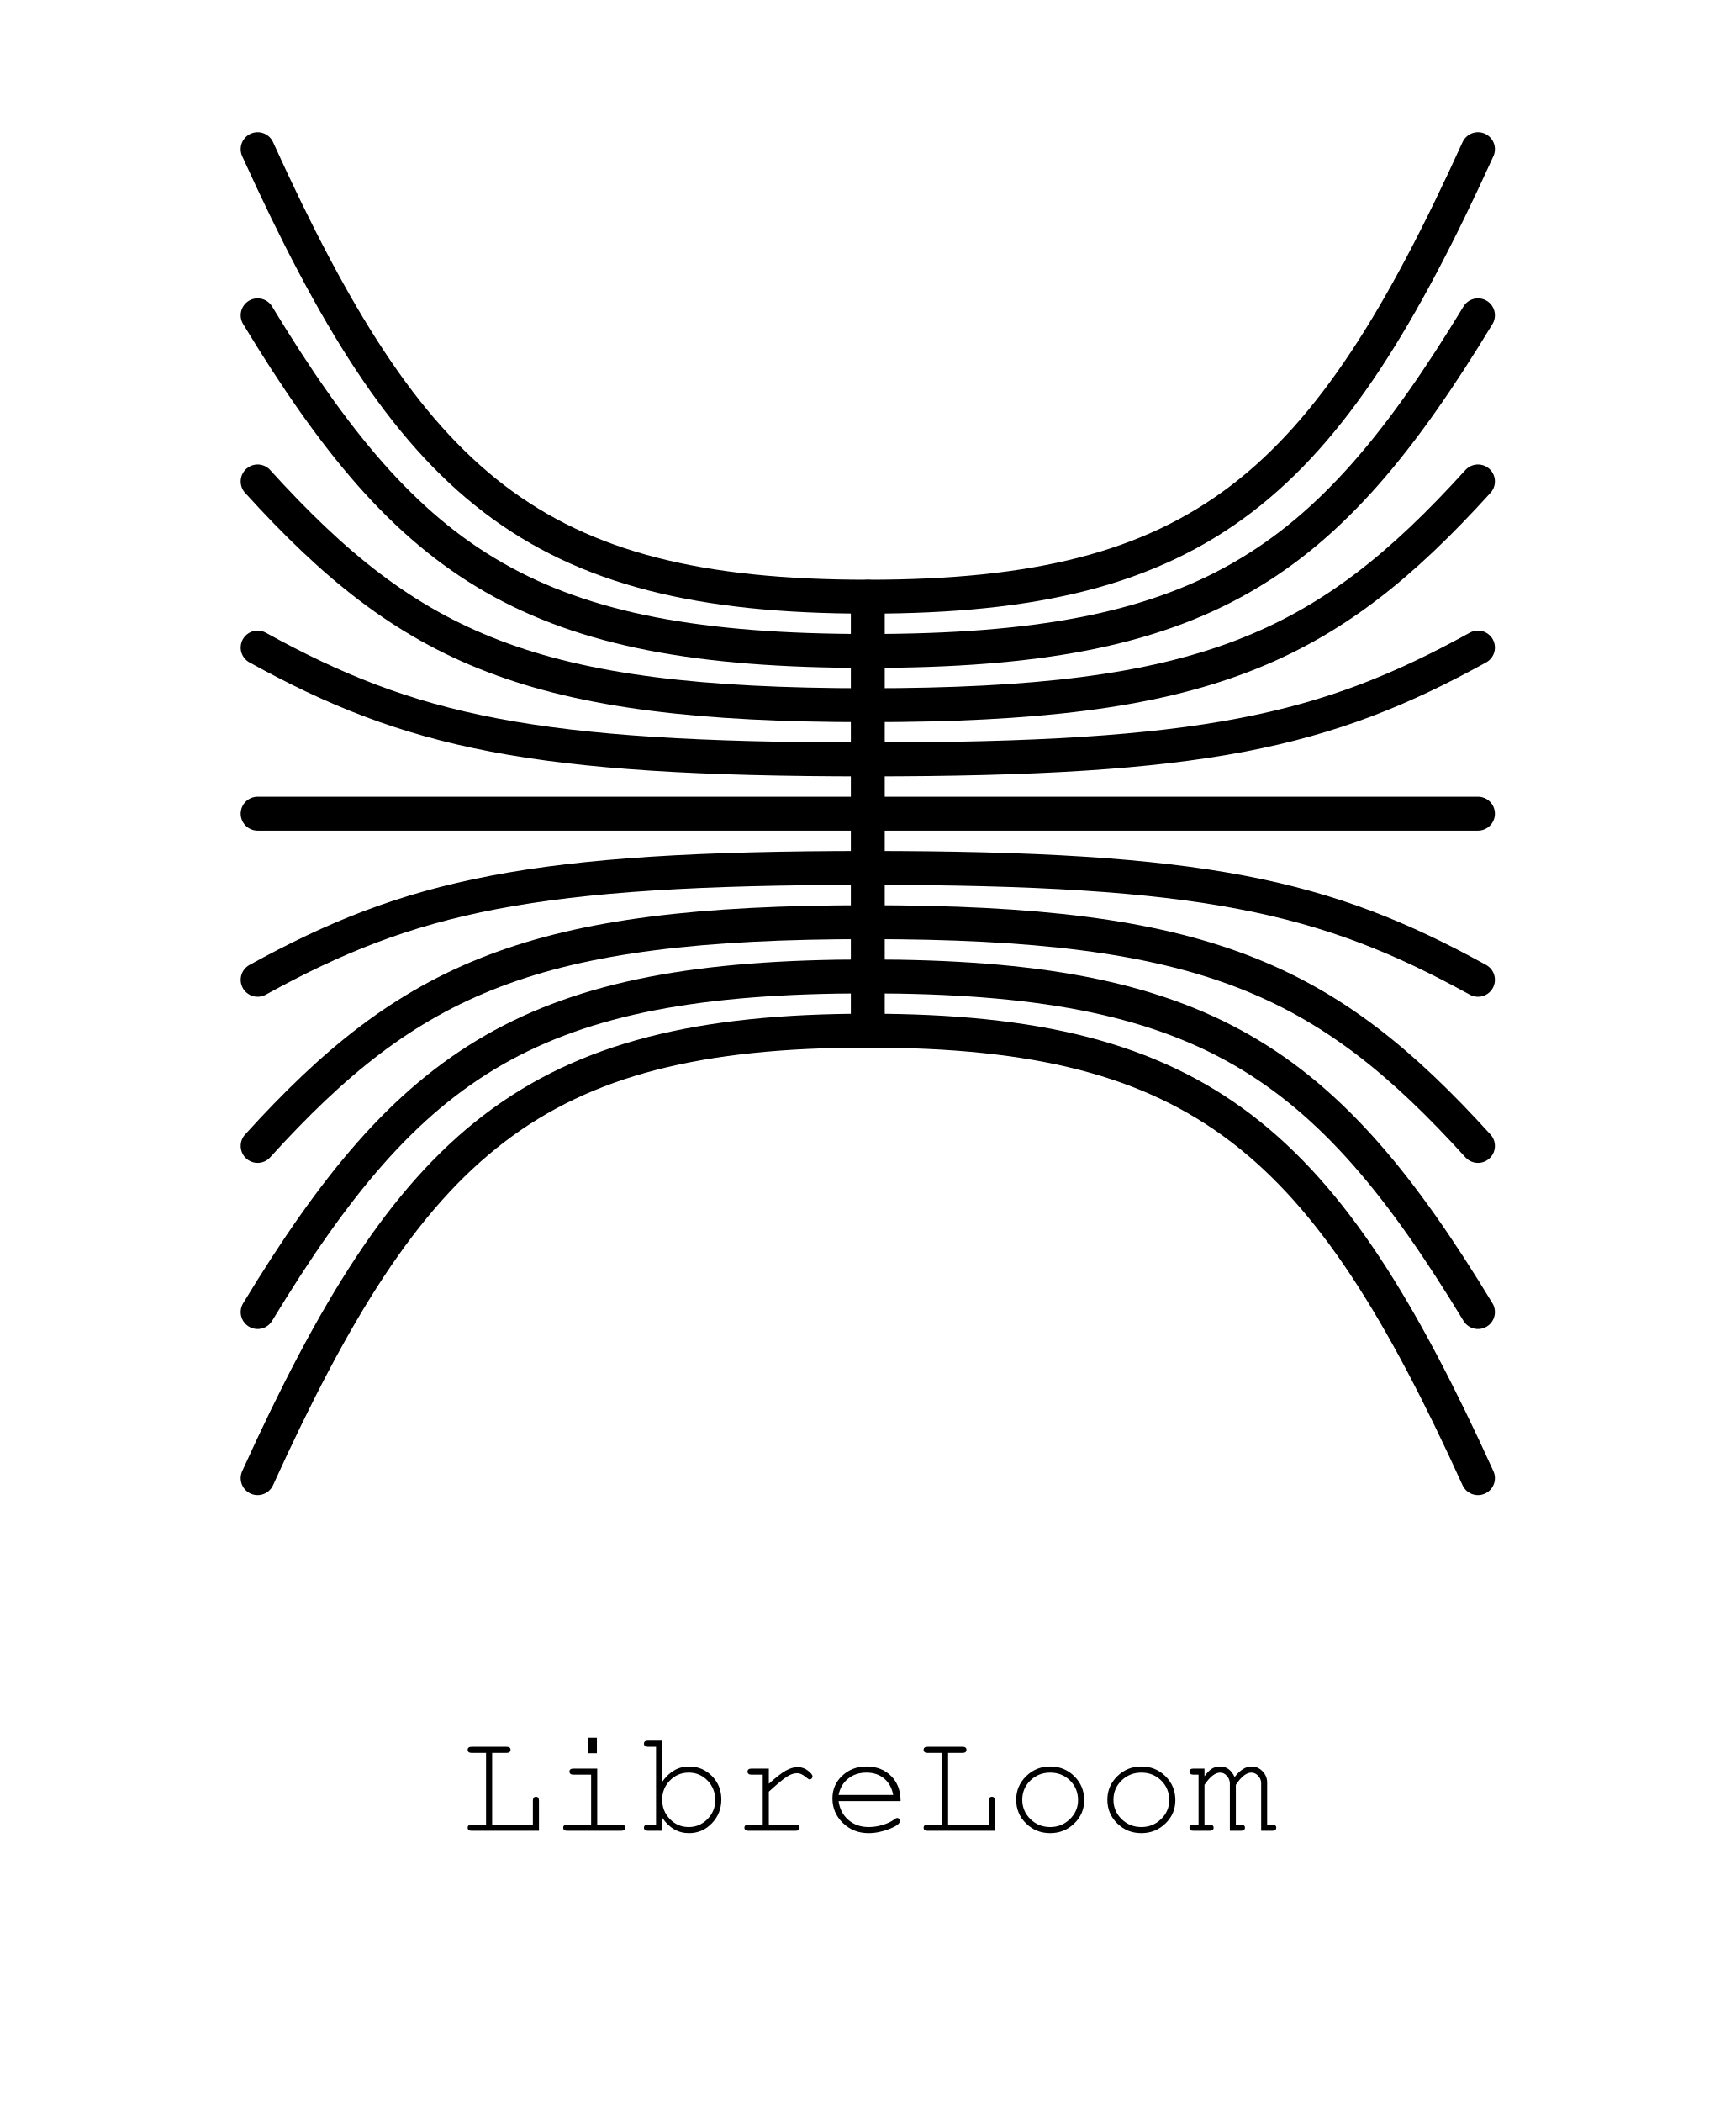
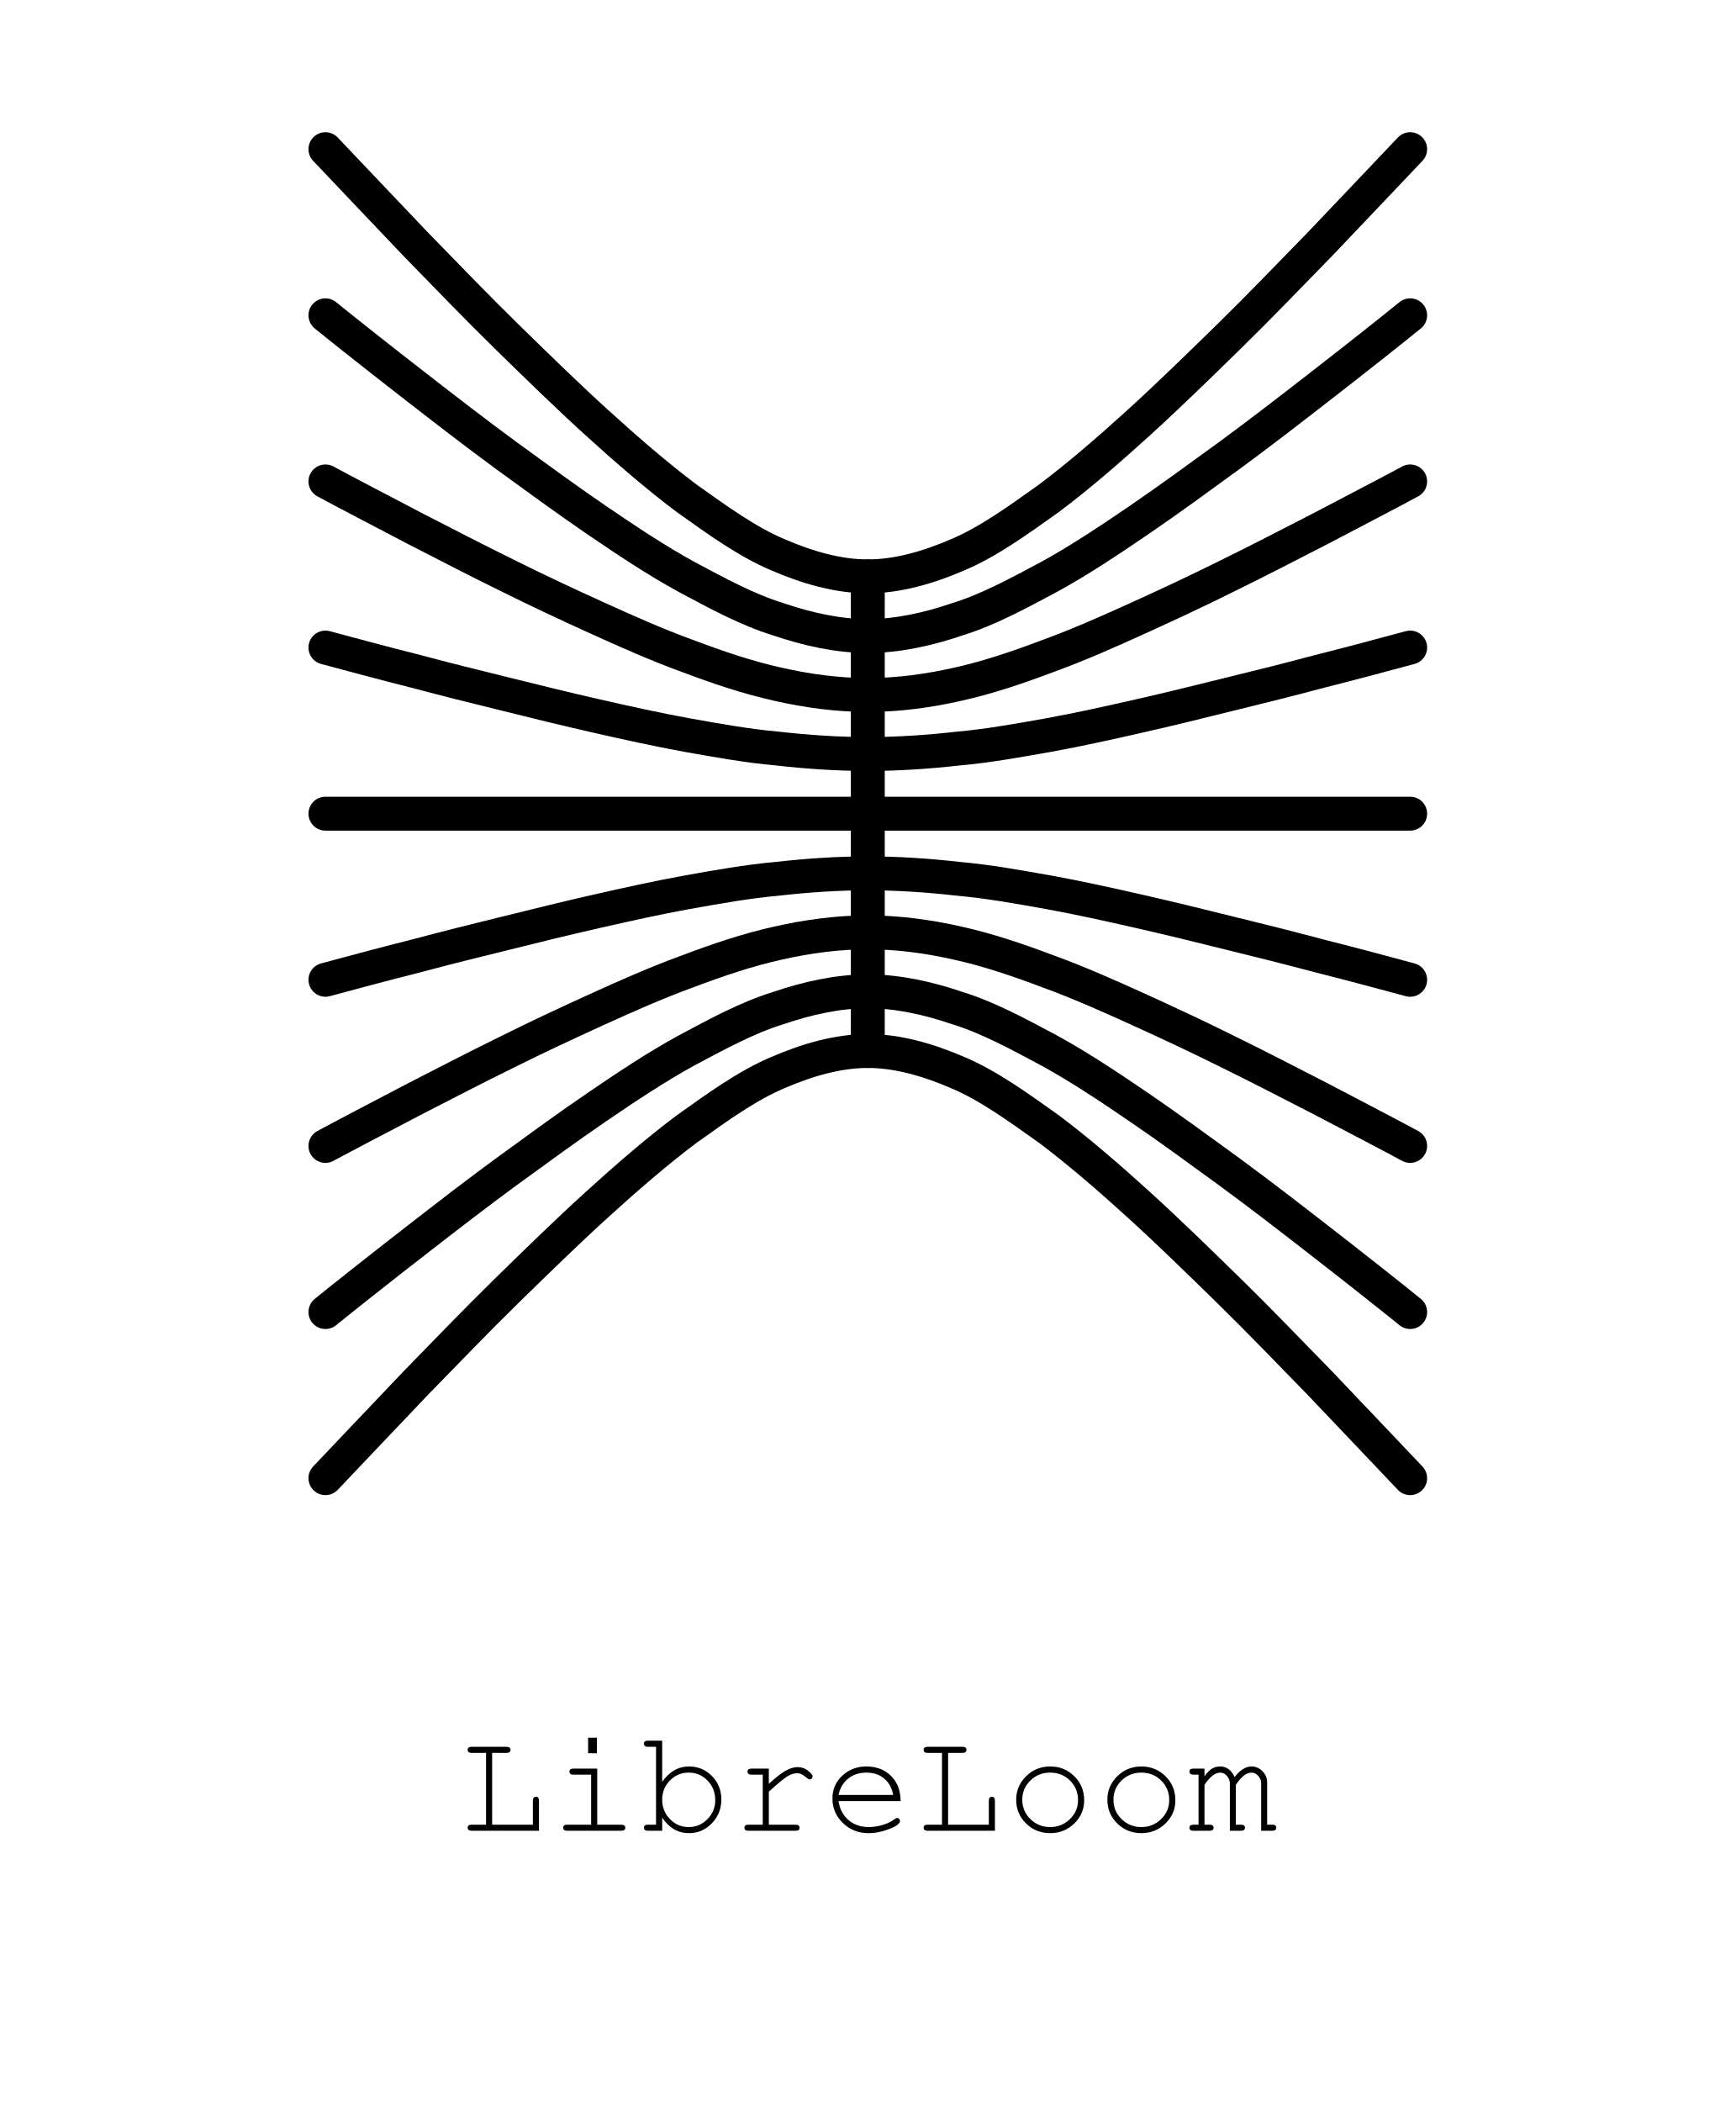
<svg xmlns="http://www.w3.org/2000/svg" width="512" height="620" viewBox="0 0 512 620" fill="none">
  <g transform="translate(16, 0) scale(2)" stroke="#000000" stroke-width="5" stroke-linecap="round">
-     <path d="M30 22.0C52.5 71.5 70.5 88.0 120 88.0C169.5 88.0 187.5 71.5 210 22.0" />
-     <path d="M30 46.5C52.5 83.6 70.5 96.0 120 96.0C169.5 96.0 187.5 83.6 210 46.5" />
-     <path d="M30 71.0C52.5 95.8 70.5 104.0 120 104.0C169.5 104.0 187.5 95.8 210 71.0" />
-     <path d="M30 95.5C52.5 107.9 70.5 112.0 120 112.0C169.5 112.0 187.5 107.9 210 95.5" />
-     <path d="M30 120.0C52.5 120.0 70.5 120.0 120 120.0C169.5 120.0 187.5 120.0 210 120.0" />
-     <path d="M30 144.5C52.5 132.1 70.5 128.0 120 128.0C169.5 128.0 187.5 132.1 210 144.5" />
-     <path d="M30 169.0C52.5 144.2 70.5 136.0 120 136.0C169.5 136.0 187.5 144.2 210 169.0" />
-     <path d="M30 193.5C52.5 156.4 70.5 144.0 120 144.0C169.5 144.0 187.5 156.4 210 193.5" />
-     <path d="M30 218.0C52.5 168.5 70.5 152.0 120 152.0C169.5 152.0 187.5 168.5 210 218.0" />
-     <path d="M120 88.0V152.0" />
+     <path d="M40.0 22.0C42.2 24.3 48.9 31.4 53.3 36.0C57.8 40.6 62.2 45.2 66.7 49.6C71.1 53.9 75.6 58.3 80.0 62.3C84.4 66.3 88.9 70.2 93.3 73.5C97.8 76.7 102.2 79.9 106.7 81.8C111.1 83.7 115.6 85.0 120.0 85.0C124.4 85.0 128.9 83.7 133.3 81.8C137.8 79.9 142.2 76.7 146.7 73.5C151.1 70.2 155.6 66.3 160.0 62.3C164.4 58.3 168.9 53.9 173.3 49.6C177.8 45.2 182.2 40.6 186.7 36.0C191.1 31.4 197.8 24.3 200.0 22.0" />
+     <path d="M40.0 46.5C42.2 48.3 48.9 53.6 53.3 57.0C57.8 60.5 62.2 63.9 66.7 67.2C71.1 70.4 75.6 73.7 80.0 76.7C84.4 79.7 88.9 82.7 93.3 85.1C97.8 87.5 102.2 89.9 106.7 91.3C111.1 92.8 115.6 93.8 120.0 93.8C124.4 93.8 128.9 92.8 133.3 91.3C137.8 89.9 142.2 87.5 146.7 85.1C151.1 82.7 155.6 79.7 160.0 76.7C164.4 73.7 168.9 70.4 173.3 67.2C177.8 63.9 182.2 60.5 186.7 57.0C191.1 53.6 197.8 48.3 200.0 46.5" />
+     <path d="M40.0 71.0C42.2 72.2 48.9 75.7 53.3 78.0C57.8 80.3 62.2 82.6 66.7 84.8C71.1 87.0 75.6 89.1 80.0 91.1C84.4 93.1 88.9 95.1 93.3 96.7C97.8 98.4 102.2 99.9 106.7 100.9C111.1 101.9 115.6 102.5 120.0 102.5C124.4 102.5 128.9 101.9 133.3 100.9C137.8 99.9 142.2 98.4 146.7 96.7C151.1 95.1 155.6 93.1 160.0 91.1C164.4 89.1 168.9 87.0 173.3 84.8C177.8 82.6 182.2 80.3 186.7 78.0C191.1 75.7 197.8 72.2 200.0 71.0" />
+     <path d="M40.0 95.5C42.2 96.1 48.9 97.9 53.3 99.0C57.8 100.2 62.2 101.3 66.7 102.4C71.1 103.5 75.6 104.6 80.0 105.6C84.4 106.6 88.9 107.6 93.3 108.4C97.8 109.2 102.2 110.0 106.7 110.4C111.1 110.9 115.6 111.2 120.0 111.2C124.4 111.2 128.9 110.9 133.3 110.4C137.8 110.0 142.2 109.2 146.7 108.4C151.1 107.6 155.6 106.6 160.0 105.6C164.4 104.6 168.9 103.5 173.3 102.4C177.8 101.3 182.2 100.2 186.7 99.0C191.1 97.9 197.8 96.1 200.0 95.5" />
+     <path d="M40.0 120.0C42.2 120.0 48.9 120.0 53.3 120.0C57.8 120.0 62.2 120.0 66.7 120.0C71.1 120.0 75.6 120.0 80.0 120.0C84.4 120.0 88.9 120.0 93.3 120.0C97.8 120.0 102.2 120.0 106.7 120.0C111.1 120.0 115.6 120.0 120.0 120.0C124.4 120.0 128.9 120.0 133.3 120.0C137.8 120.0 142.2 120.0 146.7 120.0C151.1 120.0 155.6 120.0 160.0 120.0C164.4 120.0 168.9 120.0 173.3 120.0C177.8 120.0 182.2 120.0 186.7 120.0C191.1 120.0 197.8 120.0 200.0 120.0" />
+     <path d="M40.0 144.5C42.2 143.9 48.9 142.1 53.3 141.0C57.8 139.8 62.2 138.7 66.7 137.6C71.1 136.5 75.6 135.4 80.0 134.4C84.4 133.4 88.9 132.4 93.3 131.6C97.8 130.8 102.2 130.0 106.7 129.6C111.1 129.1 115.6 128.8 120.0 128.8C124.4 128.8 128.9 129.1 133.3 129.6C137.8 130.0 142.2 130.8 146.7 131.6C151.1 132.4 155.6 133.4 160.0 134.4C164.4 135.4 168.9 136.5 173.3 137.6C177.8 138.7 182.2 139.8 186.7 141.0C191.1 142.1 197.8 143.9 200.0 144.5" />
+     <path d="M40.0 169.0C42.2 167.8 48.9 164.3 53.3 162.0C57.8 159.7 62.2 157.4 66.7 155.2C71.1 153.0 75.6 150.9 80.0 148.9C84.4 146.9 88.9 144.9 93.3 143.3C97.8 141.6 102.2 140.1 106.7 139.1C111.1 138.1 115.6 137.5 120.0 137.5C124.4 137.5 128.9 138.1 133.3 139.1C137.8 140.1 142.2 141.6 146.7 143.3C151.1 144.9 155.6 146.9 160.0 148.9C164.4 150.9 168.9 153.0 173.3 155.2C177.8 157.4 182.2 159.7 186.7 162.0C191.1 164.3 197.8 167.8 200.0 169.0" />
+     <path d="M40.0 193.5C42.2 191.7 48.9 186.4 53.3 183.0C57.8 179.5 62.2 176.1 66.7 172.8C71.1 169.6 75.6 166.3 80.0 163.3C84.4 160.3 88.9 157.3 93.3 154.9C97.8 152.5 102.2 150.1 106.7 148.7C111.1 147.2 115.6 146.2 120.0 146.2C124.4 146.2 128.9 147.2 133.3 148.7C137.8 150.1 142.2 152.5 146.7 154.9C151.1 157.3 155.6 160.3 160.0 163.3C164.4 166.3 168.9 169.6 173.3 172.8C177.8 176.1 182.2 179.5 186.7 183.0C191.1 186.4 197.8 191.7 200.0 193.5" />
+     <path d="M40.0 218.0C42.2 215.7 48.9 208.6 53.3 204.0C57.8 199.4 62.2 194.8 66.7 190.4C71.1 186.1 75.6 181.7 80.0 177.7C84.4 173.7 88.9 169.8 93.3 166.5C97.8 163.3 102.2 160.1 106.7 158.2C111.1 156.3 115.6 155.0 120.0 155.0C124.4 155.0 128.9 156.3 133.3 158.2C137.8 160.1 142.2 163.3 146.7 166.5C151.1 169.8 155.6 173.7 160.0 177.7C164.4 181.7 168.9 186.1 173.3 190.4C177.8 194.8 182.2 199.4 186.7 204.0C191.1 208.6 197.8 215.7 200.0 218.0" />
+     <path d="M120 85V155" />
  </g>
  <text x="256" y="540" text-anchor="middle" fill="#000000" font-family="FreeMono, monospace" font-size="44" letter-spacing="0.5">
    LibreLoom
  </text>
</svg>
